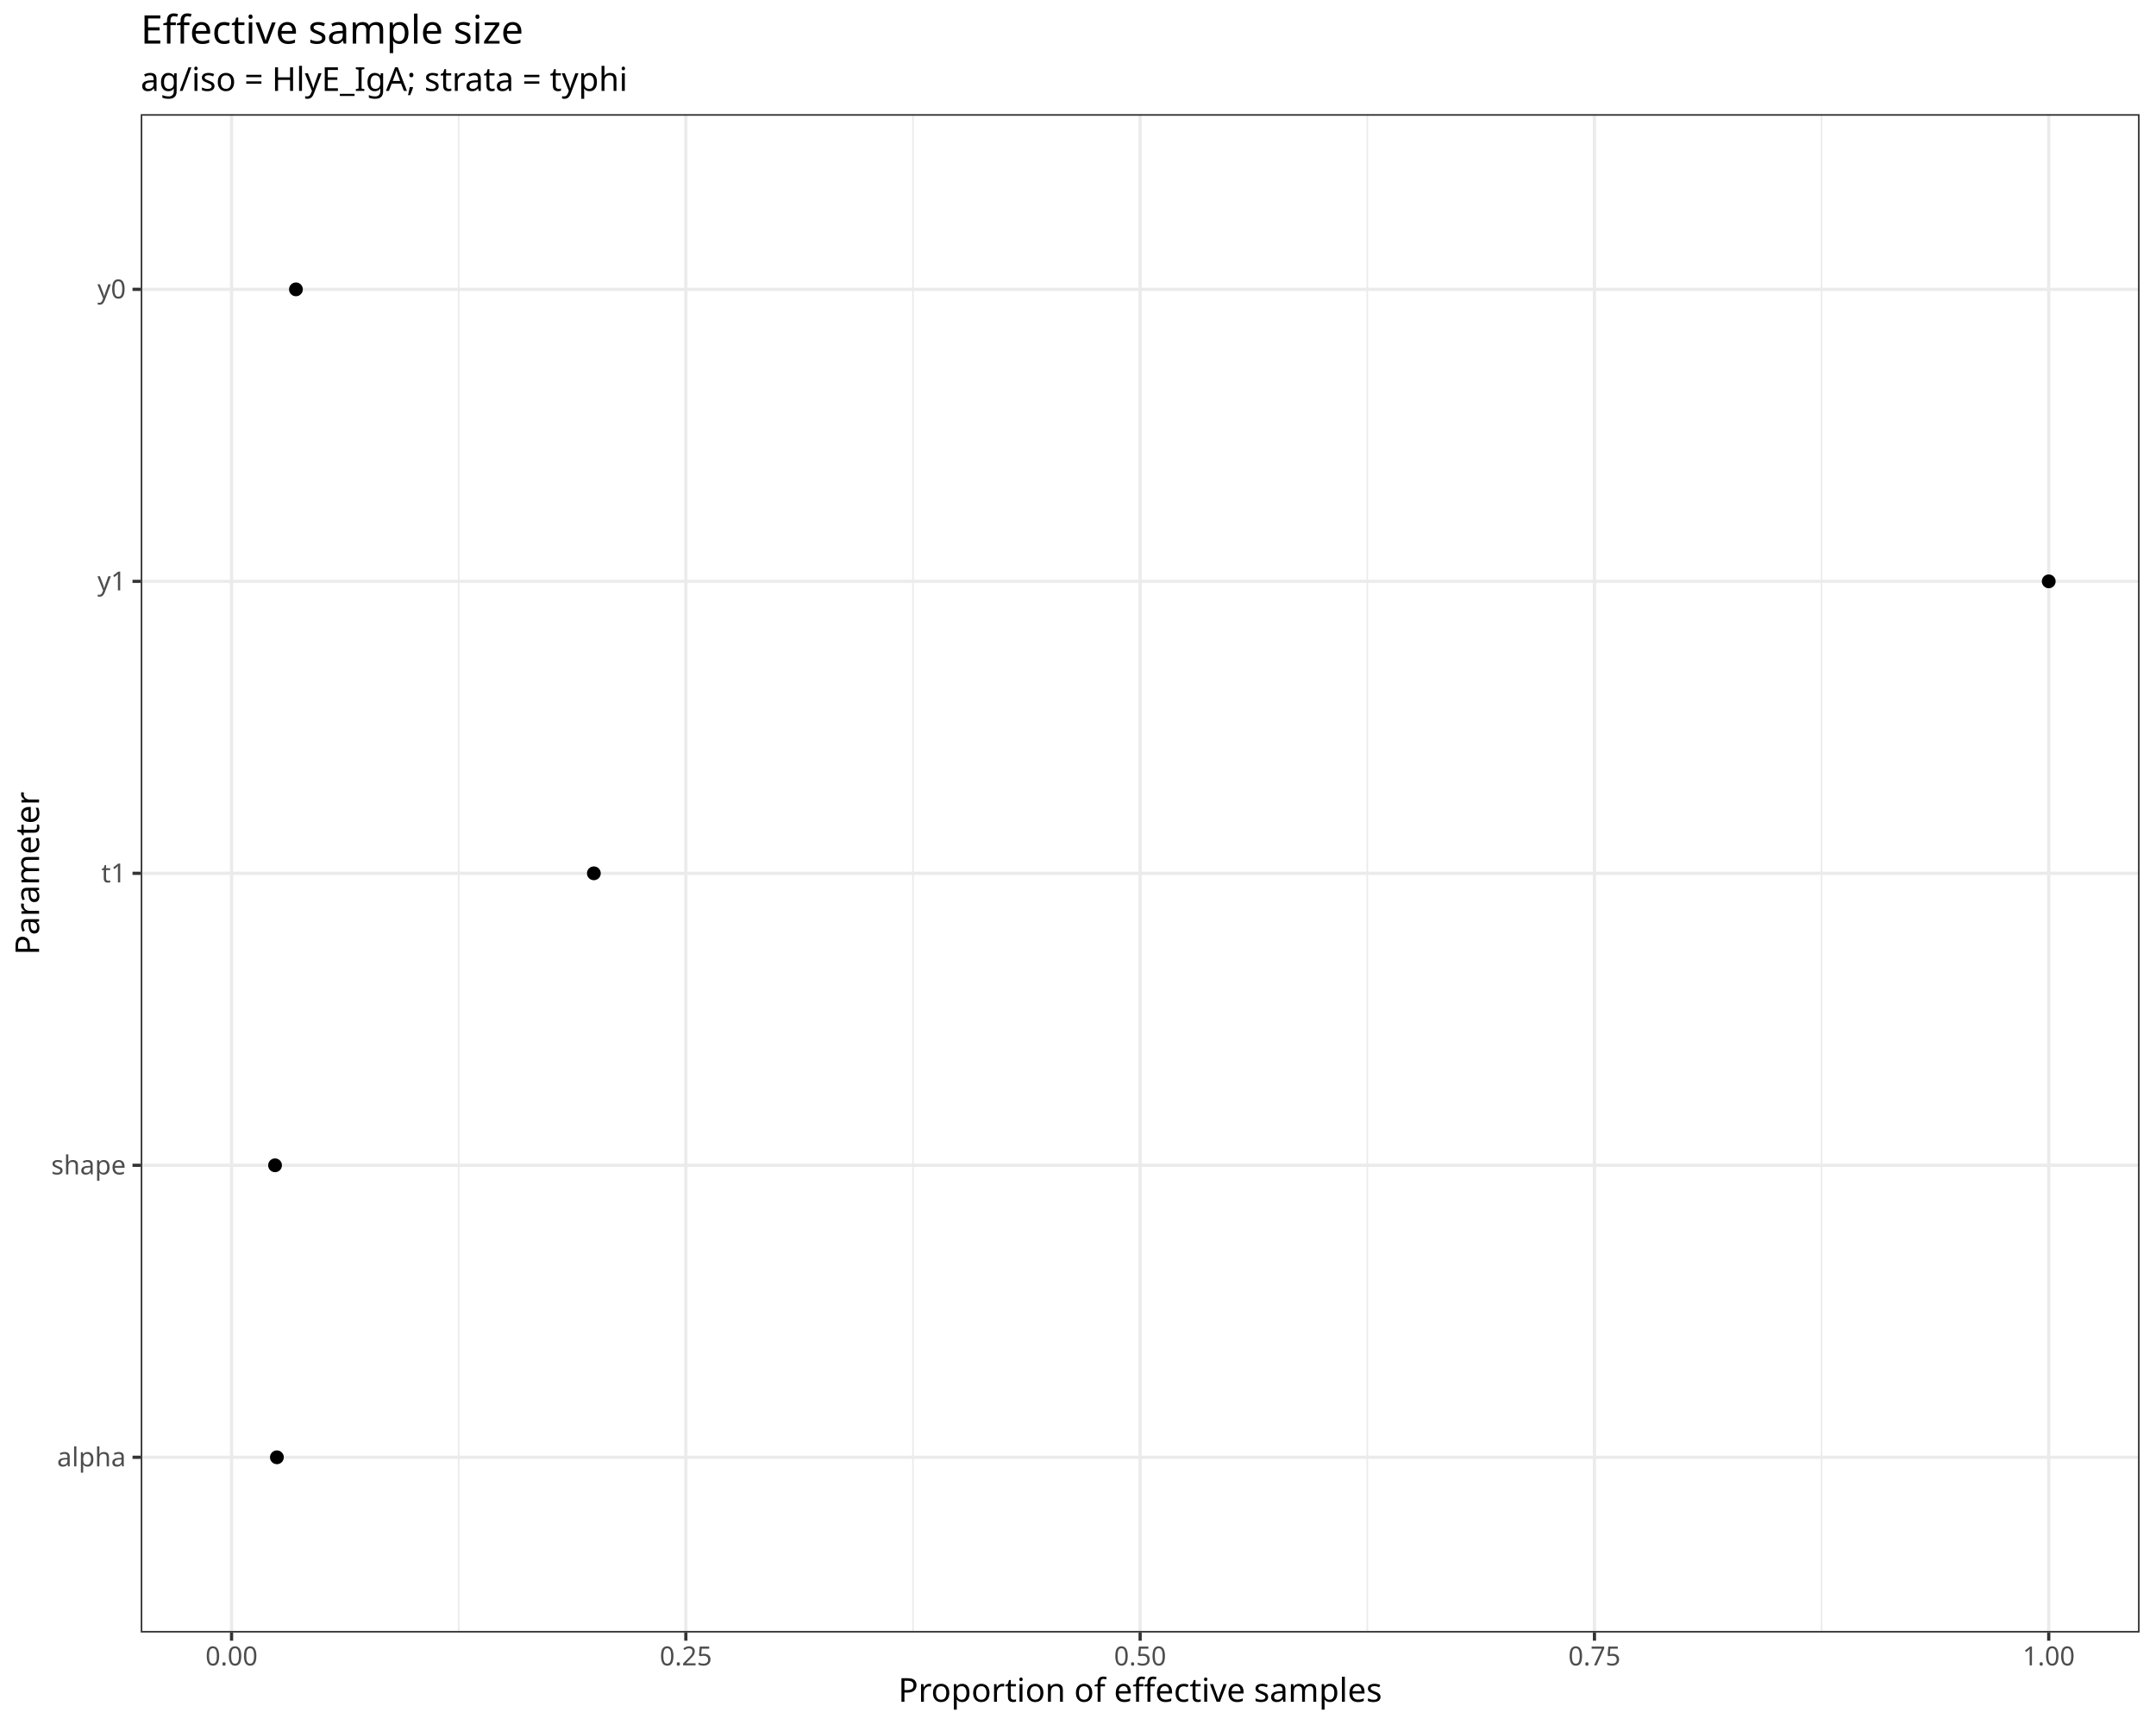
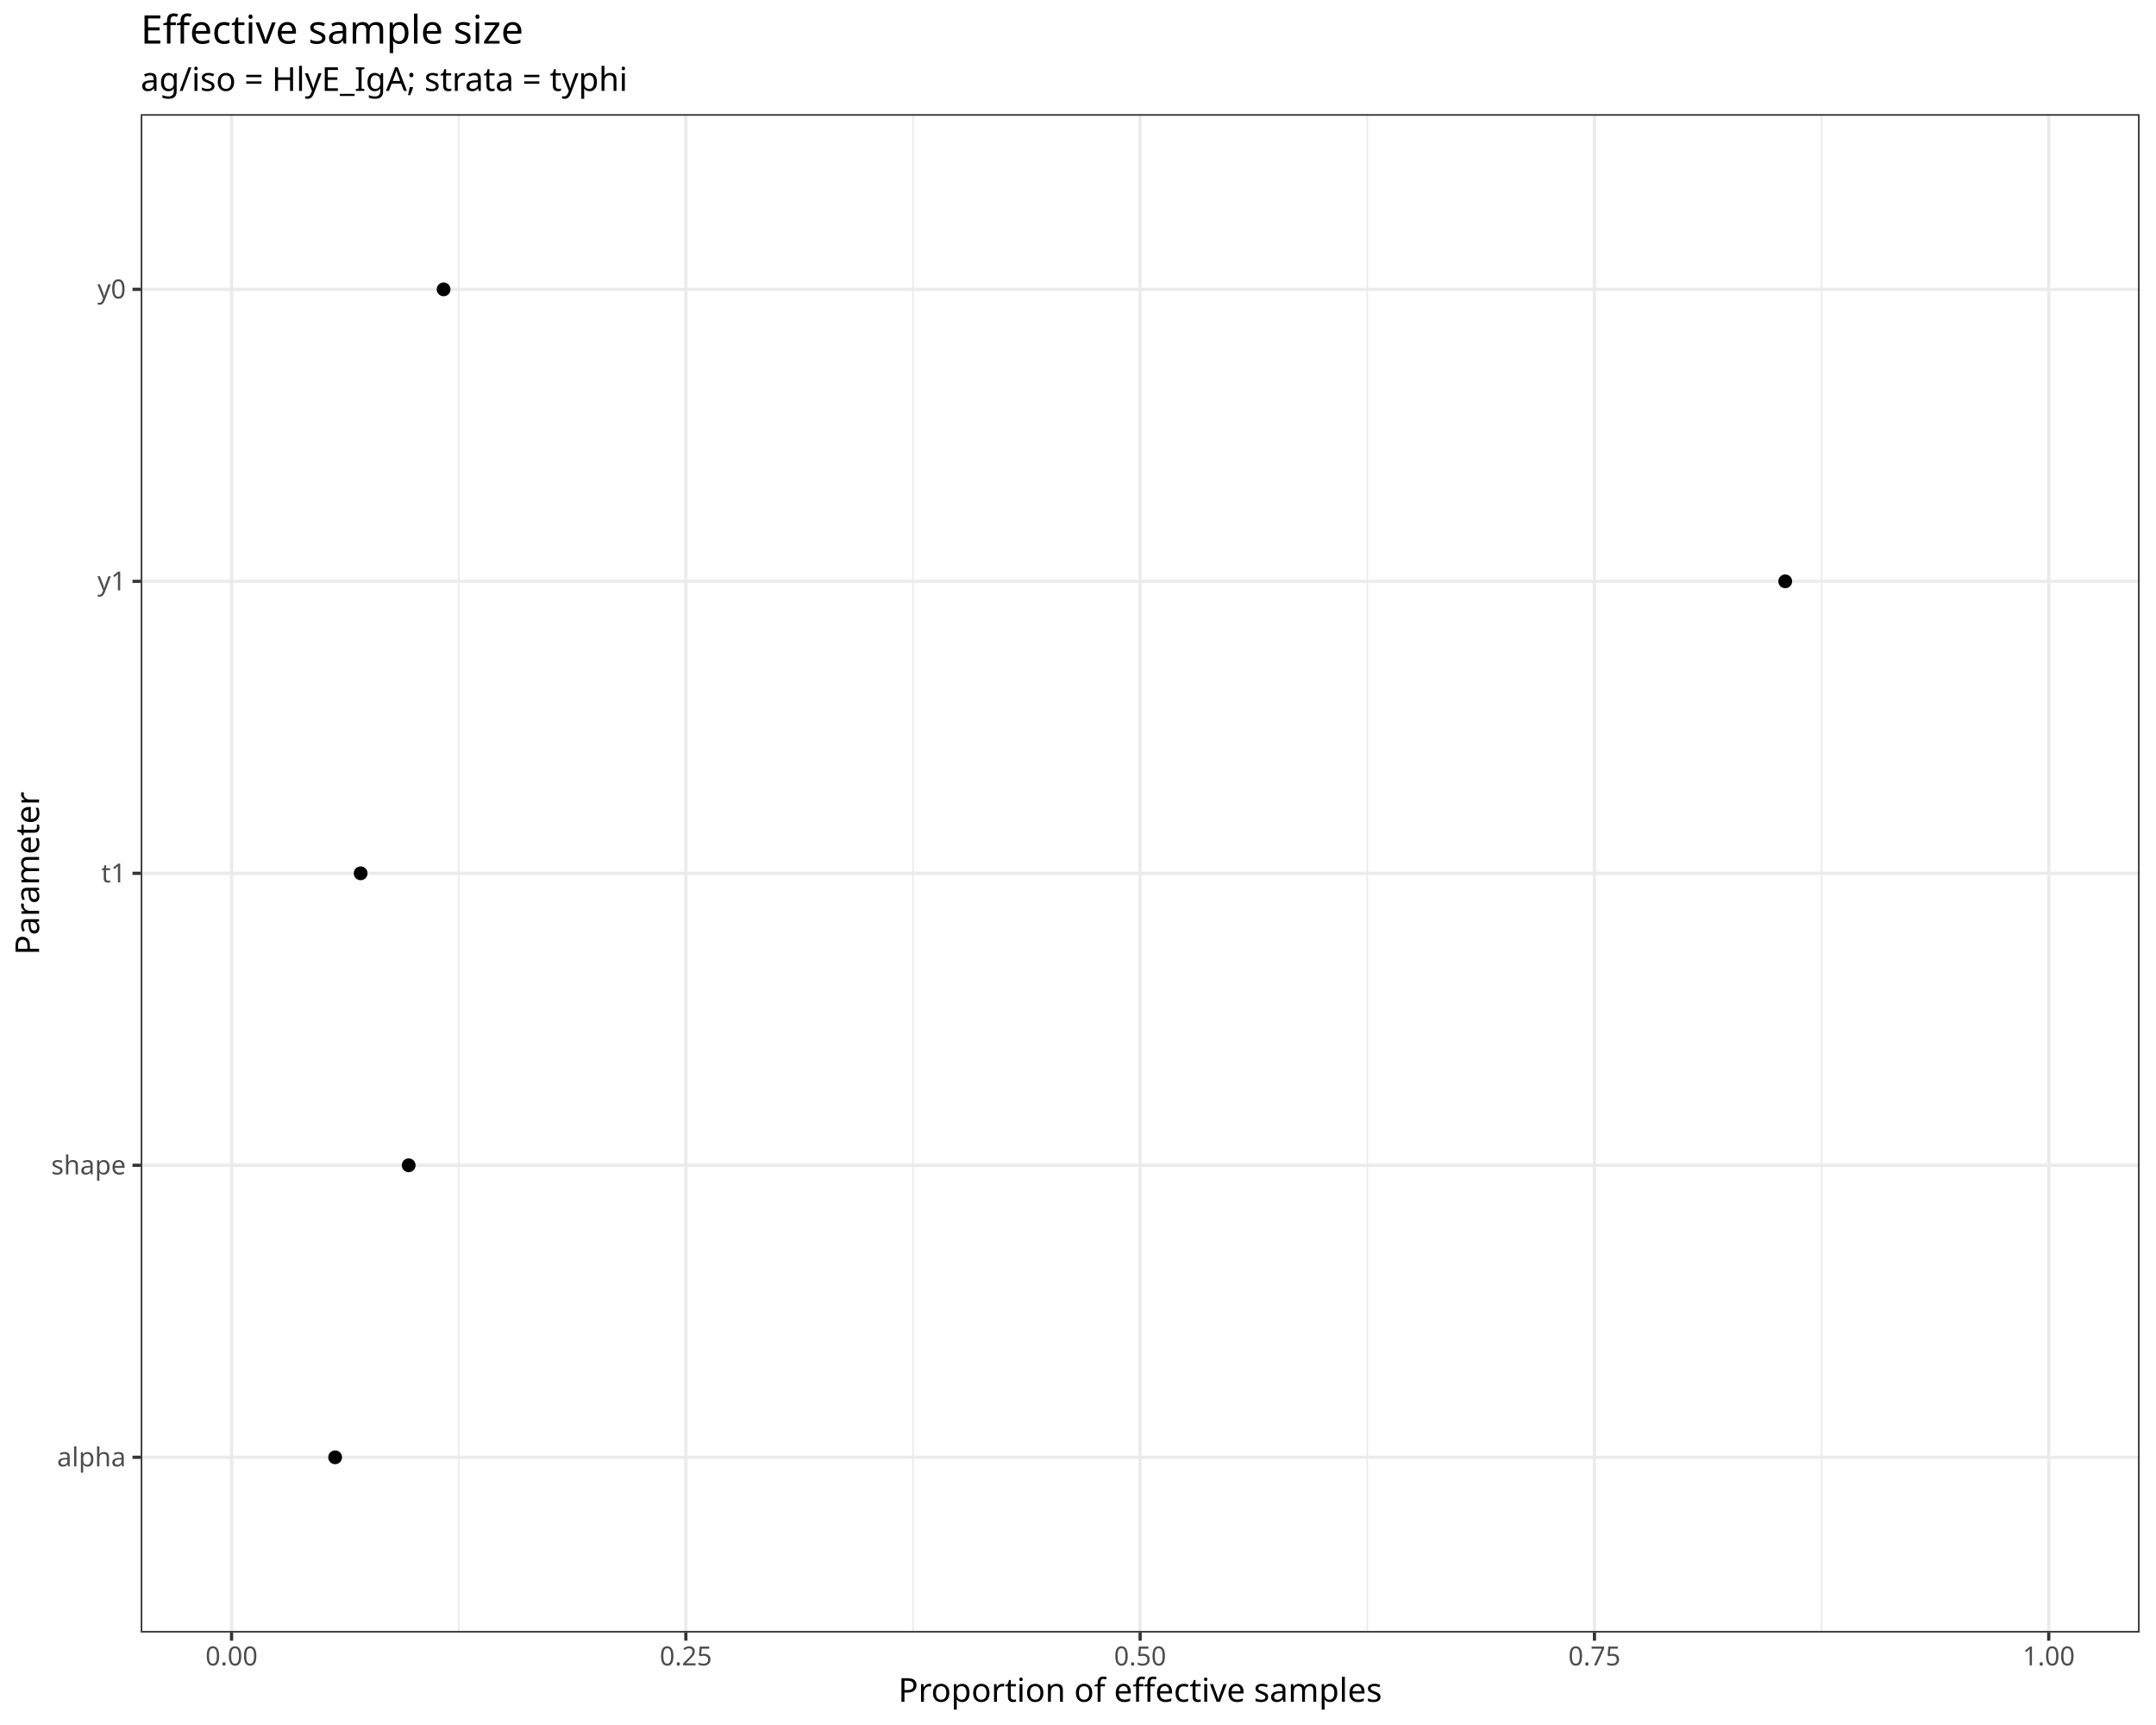
<svg xmlns="http://www.w3.org/2000/svg" class="svglite" data-engine-version="2.0" width="720.00pt" height="576.00pt" viewBox="0 0 720.00 576.00">
  <defs>
    <style type="text/css">
    .svglite line, .svglite polyline, .svglite polygon, .svglite path, .svglite rect, .svglite circle {
      fill: none;
      stroke: #000000;
      stroke-linecap: round;
      stroke-linejoin: round;
      stroke-miterlimit: 10.00;
    }
  </style>
  </defs>
  <rect width="100%" height="100%" style="stroke: none; fill: #FFFFFF;" />
  <defs>
    <clipPath id="cpMC4wMHw3MjAuMDB8MC4wMHw1NzYuMDA=">
      <rect x="0.00" y="0.00" width="720.00" height="576.00" />
    </clipPath>
  </defs>
  <g clip-path="url(#cpMC4wMHw3MjAuMDB8MC4wMHw1NzYuMDA=)">
    <rect x="0.00" y="0.00" width="720.00" height="576.00" style="stroke-width: 1.07; stroke: #FFFFFF; fill: #FFFFFF;" />
  </g>
  <defs>
    <clipPath id="cpNDYuOTl8NzE0LjUyfDM4LjEyfDU0NS4xMQ==">
      <rect x="46.99" y="38.12" width="667.53" height="507.00" />
    </clipPath>
  </defs>
  <g clip-path="url(#cpNDYuOTl8NzE0LjUyfDM4LjEyfDU0NS4xMQ==)">
    <rect x="46.99" y="38.12" width="667.53" height="507.00" style="stroke-width: 1.07; stroke: none; fill: #FFFFFF;" />
    <polyline points="153.18,545.11 153.18,38.12 " style="stroke-width: 0.53; stroke: #EBEBEB; stroke-linecap: butt;" />
    <polyline points="304.90,545.11 304.90,38.12 " style="stroke-width: 0.53; stroke: #EBEBEB; stroke-linecap: butt;" />
    <polyline points="456.61,545.11 456.61,38.12 " style="stroke-width: 0.53; stroke: #EBEBEB; stroke-linecap: butt;" />
    <polyline points="608.32,545.11 608.32,38.12 " style="stroke-width: 0.53; stroke: #EBEBEB; stroke-linecap: butt;" />
    <polyline points="46.99,486.61 714.52,486.61 " style="stroke-width: 1.07; stroke: #EBEBEB; stroke-linecap: butt;" />
    <polyline points="46.99,389.11 714.52,389.11 " style="stroke-width: 1.07; stroke: #EBEBEB; stroke-linecap: butt;" />
    <polyline points="46.99,291.61 714.52,291.61 " style="stroke-width: 1.07; stroke: #EBEBEB; stroke-linecap: butt;" />
    <polyline points="46.99,194.12 714.52,194.12 " style="stroke-width: 1.07; stroke: #EBEBEB; stroke-linecap: butt;" />
    <polyline points="46.99,96.62 714.52,96.62 " style="stroke-width: 1.07; stroke: #EBEBEB; stroke-linecap: butt;" />
    <polyline points="77.33,545.11 77.33,38.12 " style="stroke-width: 1.07; stroke: #EBEBEB; stroke-linecap: butt;" />
    <polyline points="229.04,545.11 229.04,38.12 " style="stroke-width: 1.07; stroke: #EBEBEB; stroke-linecap: butt;" />
    <polyline points="380.75,545.11 380.75,38.12 " style="stroke-width: 1.07; stroke: #EBEBEB; stroke-linecap: butt;" />
    <polyline points="532.47,545.11 532.47,38.12 " style="stroke-width: 1.07; stroke: #EBEBEB; stroke-linecap: butt;" />
    <polyline points="684.18,545.11 684.18,38.12 " style="stroke-width: 1.07; stroke: #EBEBEB; stroke-linecap: butt;" />
-     <circle cx="92.47" cy="486.61" r="1.95" style="stroke-width: 0.71; fill: #000000;" />
-     <circle cx="91.85" cy="389.11" r="1.95" style="stroke-width: 0.71; fill: #000000;" />
-     <circle cx="198.32" cy="291.61" r="1.95" style="stroke-width: 0.71; fill: #000000;" />
-     <circle cx="98.83" cy="96.62" r="1.95" style="stroke-width: 0.71; fill: #000000;" />
-     <circle cx="684.18" cy="194.12" r="1.95" style="stroke-width: 0.71; fill: #000000;" />
+     <circle cx="111.92" cy="486.61" r="1.95" style="stroke-width: 0.71; fill: #000000;" />
+     <circle cx="136.48" cy="389.11" r="1.95" style="stroke-width: 0.71; fill: #000000;" />
+     <circle cx="120.44" cy="291.61" r="1.95" style="stroke-width: 0.71; fill: #000000;" />
+     <circle cx="148.14" cy="96.62" r="1.95" style="stroke-width: 0.71; fill: #000000;" />
+     <circle cx="596.18" cy="194.12" r="1.95" style="stroke-width: 0.71; fill: #000000;" />
    <rect x="46.99" y="38.12" width="667.53" height="507.00" style="stroke-width: 1.07; stroke: #333333;" />
  </g>
  <g clip-path="url(#cpMC4wMHw3MjAuMDB8MC4wMHw1NzYuMDA=)">
    <text x="42.05" y="489.64" text-anchor="end" style="font-size: 8.80px; fill: #4D4D4D; font-family: sans;" textLength="21.53px" lengthAdjust="spacingAndGlyphs">alpha</text>
    <text x="42.05" y="392.14" text-anchor="end" style="font-size: 8.80px; fill: #4D4D4D; font-family: sans;" textLength="23.98px" lengthAdjust="spacingAndGlyphs">shape</text>
    <text x="42.05" y="294.64" text-anchor="end" style="font-size: 8.80px; fill: #4D4D4D; font-family: sans;" textLength="7.34px" lengthAdjust="spacingAndGlyphs">t1</text>
    <text x="42.05" y="197.14" text-anchor="end" style="font-size: 8.80px; fill: #4D4D4D; font-family: sans;" textLength="9.30px" lengthAdjust="spacingAndGlyphs">y1</text>
    <text x="42.05" y="99.64" text-anchor="end" style="font-size: 8.80px; fill: #4D4D4D; font-family: sans;" textLength="9.30px" lengthAdjust="spacingAndGlyphs">y0</text>
    <polyline points="44.25,486.61 46.99,486.61 " style="stroke-width: 1.07; stroke: #333333; stroke-linecap: butt;" />
    <polyline points="44.25,389.11 46.99,389.11 " style="stroke-width: 1.07; stroke: #333333; stroke-linecap: butt;" />
    <polyline points="44.25,291.61 46.99,291.61 " style="stroke-width: 1.07; stroke: #333333; stroke-linecap: butt;" />
    <polyline points="44.25,194.12 46.99,194.12 " style="stroke-width: 1.07; stroke: #333333; stroke-linecap: butt;" />
    <polyline points="44.25,96.62 46.99,96.62 " style="stroke-width: 1.07; stroke: #333333; stroke-linecap: butt;" />
    <polyline points="77.33,547.85 77.33,545.11 " style="stroke-width: 1.07; stroke: #333333; stroke-linecap: butt;" />
    <polyline points="229.04,547.85 229.04,545.11 " style="stroke-width: 1.07; stroke: #333333; stroke-linecap: butt;" />
    <polyline points="380.75,547.85 380.75,545.11 " style="stroke-width: 1.07; stroke: #333333; stroke-linecap: butt;" />
    <polyline points="532.47,547.85 532.47,545.11 " style="stroke-width: 1.07; stroke: #333333; stroke-linecap: butt;" />
    <polyline points="684.18,547.85 684.18,545.11 " style="stroke-width: 1.07; stroke: #333333; stroke-linecap: butt;" />
    <text x="77.33" y="556.10" text-anchor="middle" style="font-size: 8.80px; fill: #4D4D4D; font-family: sans;" textLength="17.13px" lengthAdjust="spacingAndGlyphs">0.00</text>
    <text x="229.04" y="556.10" text-anchor="middle" style="font-size: 8.80px; fill: #4D4D4D; font-family: sans;" textLength="17.13px" lengthAdjust="spacingAndGlyphs">0.25</text>
    <text x="380.75" y="556.10" text-anchor="middle" style="font-size: 8.80px; fill: #4D4D4D; font-family: sans;" textLength="17.13px" lengthAdjust="spacingAndGlyphs">0.50</text>
    <text x="532.47" y="556.10" text-anchor="middle" style="font-size: 8.80px; fill: #4D4D4D; font-family: sans;" textLength="17.13px" lengthAdjust="spacingAndGlyphs">0.75</text>
    <text x="684.18" y="556.10" text-anchor="middle" style="font-size: 8.80px; fill: #4D4D4D; font-family: sans;" textLength="17.13px" lengthAdjust="spacingAndGlyphs">1.00</text>
    <text x="380.75" y="568.24" text-anchor="middle" style="font-size: 11.00px; font-family: sans;" textLength="151.04px" lengthAdjust="spacingAndGlyphs">Proportion of effective samples</text>
    <text transform="translate(13.05,291.61) rotate(-90)" text-anchor="middle" style="font-size: 11.00px; font-family: sans;" textLength="51.36px" lengthAdjust="spacingAndGlyphs">Parameter</text>
    <text x="46.99" y="30.35" style="font-size: 11.00px; font-family: sans;" textLength="160.22px" lengthAdjust="spacingAndGlyphs">ag/iso = HlyE_IgA; strata =  typhi</text>
    <text x="46.99" y="14.56" style="font-size: 13.20px; font-family: sans;" textLength="124.01px" lengthAdjust="spacingAndGlyphs">Effective sample size</text>
  </g>
</svg>
